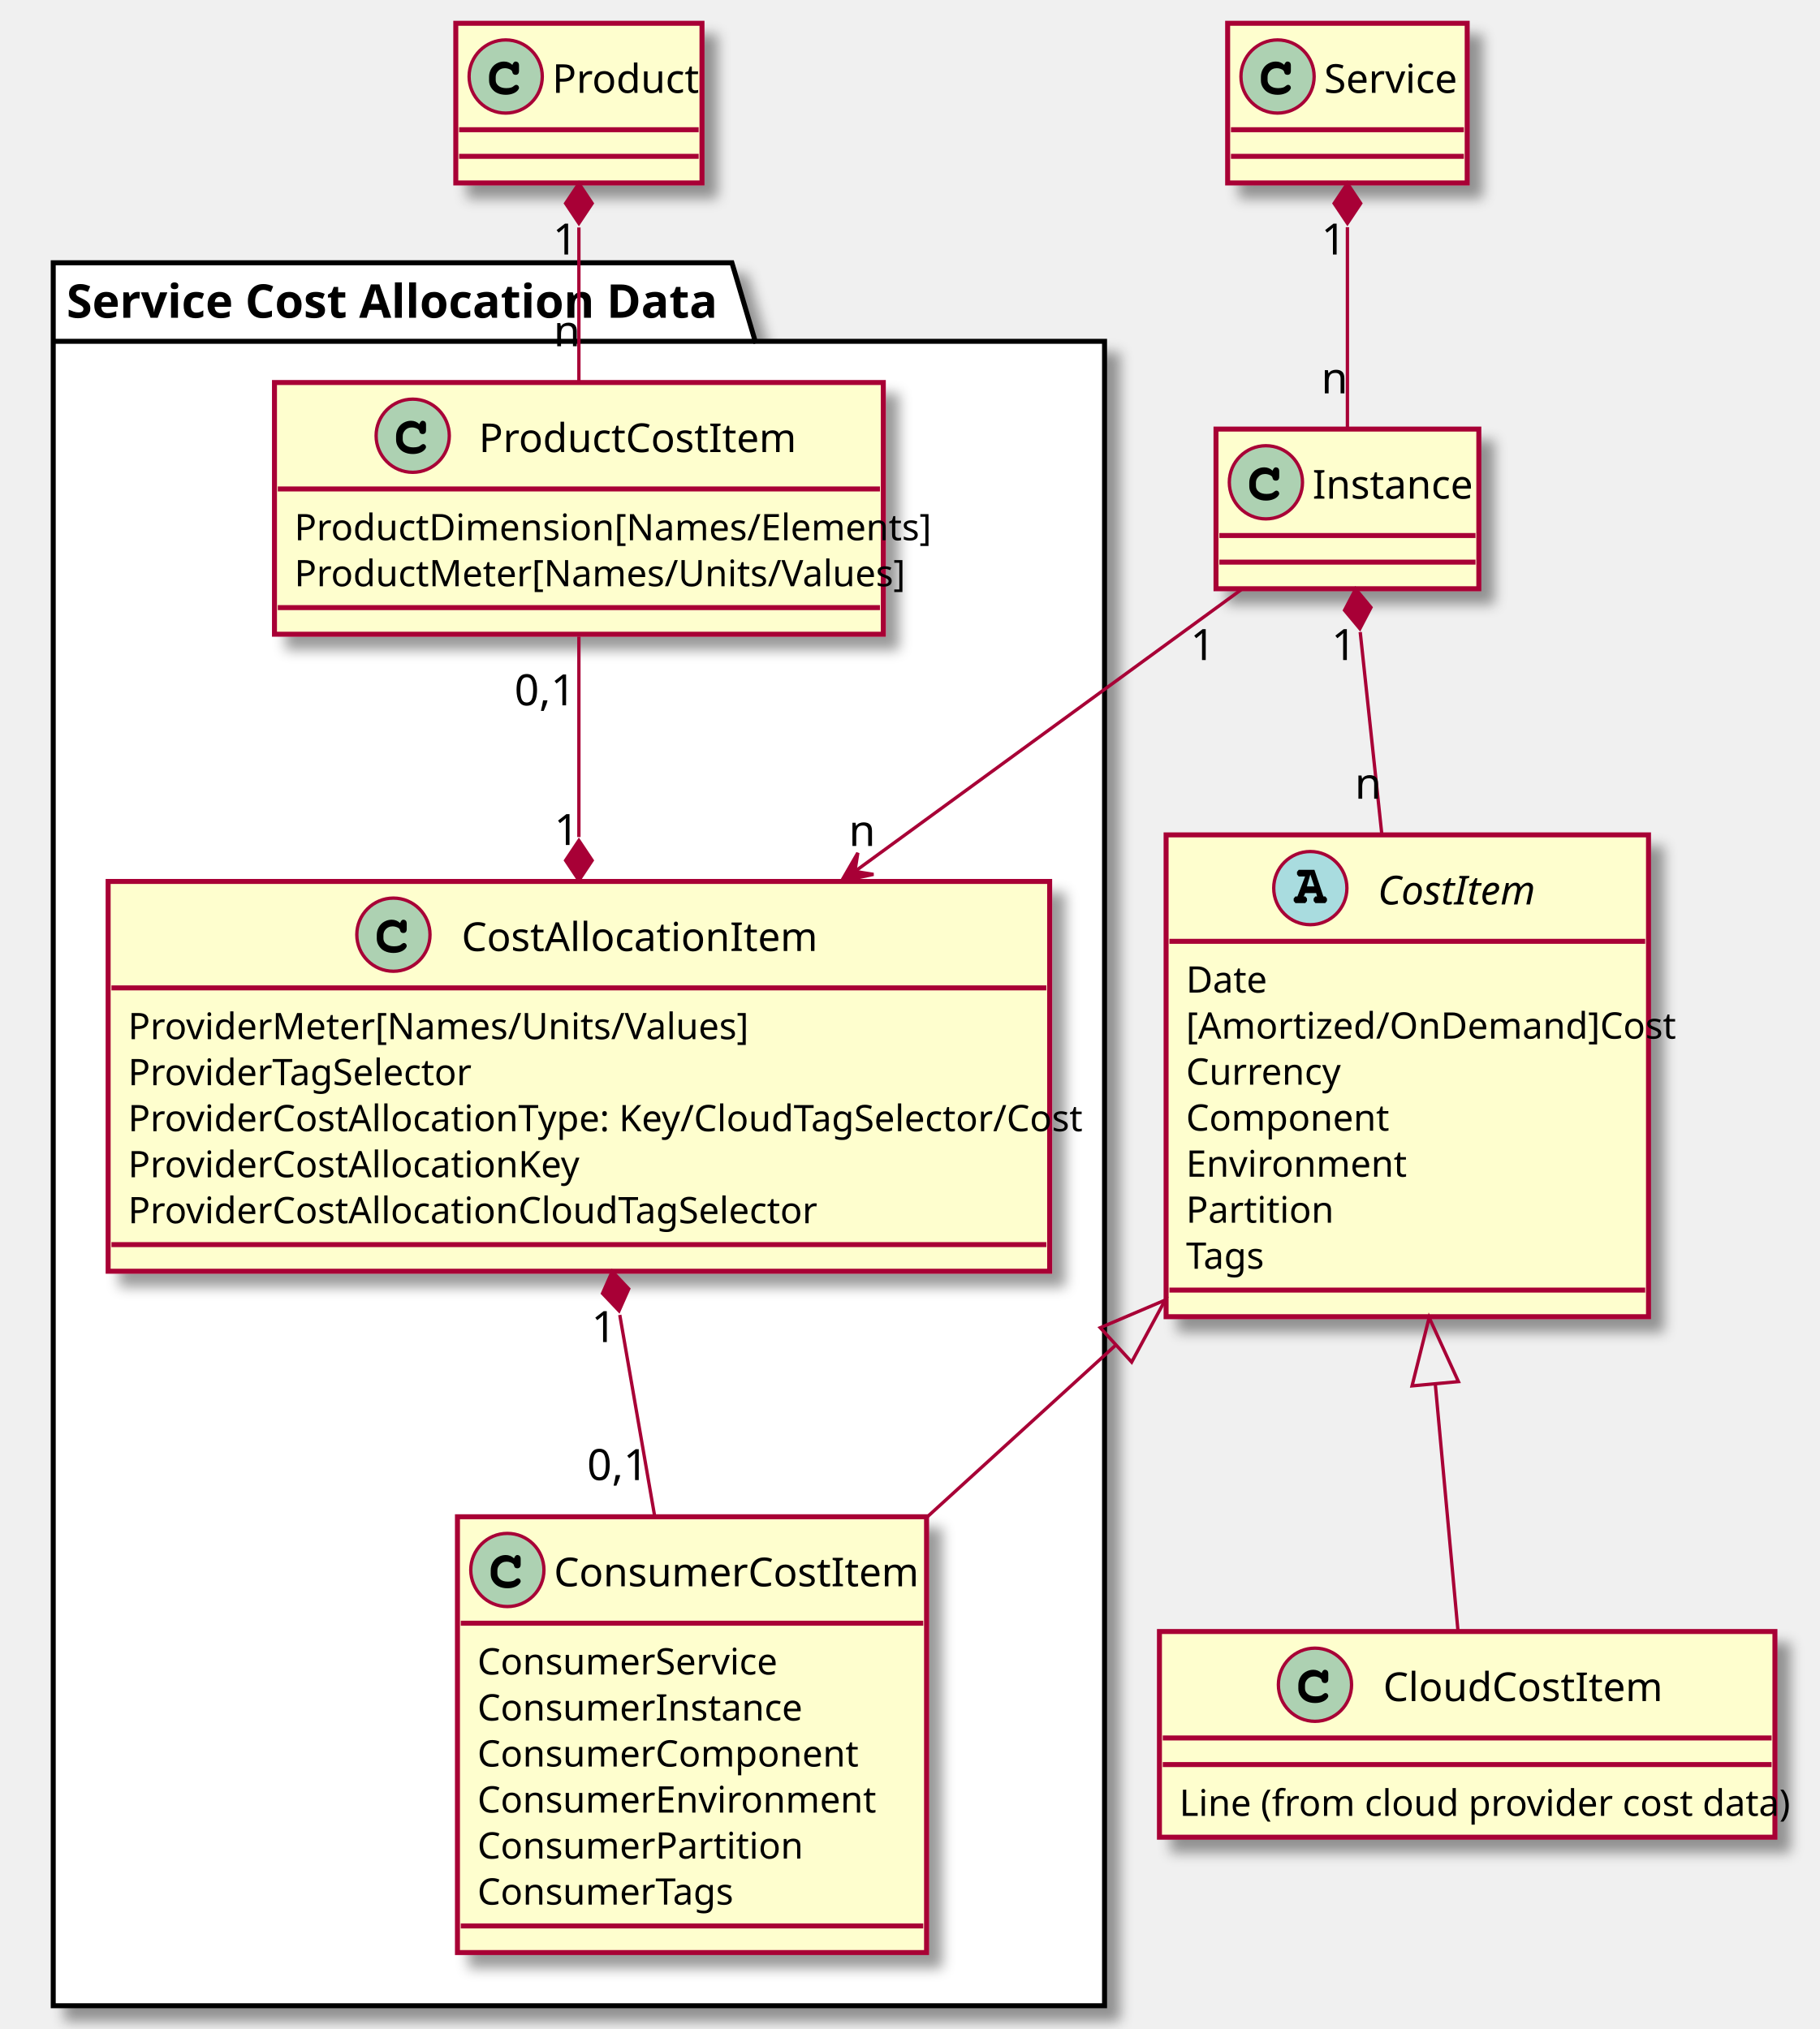
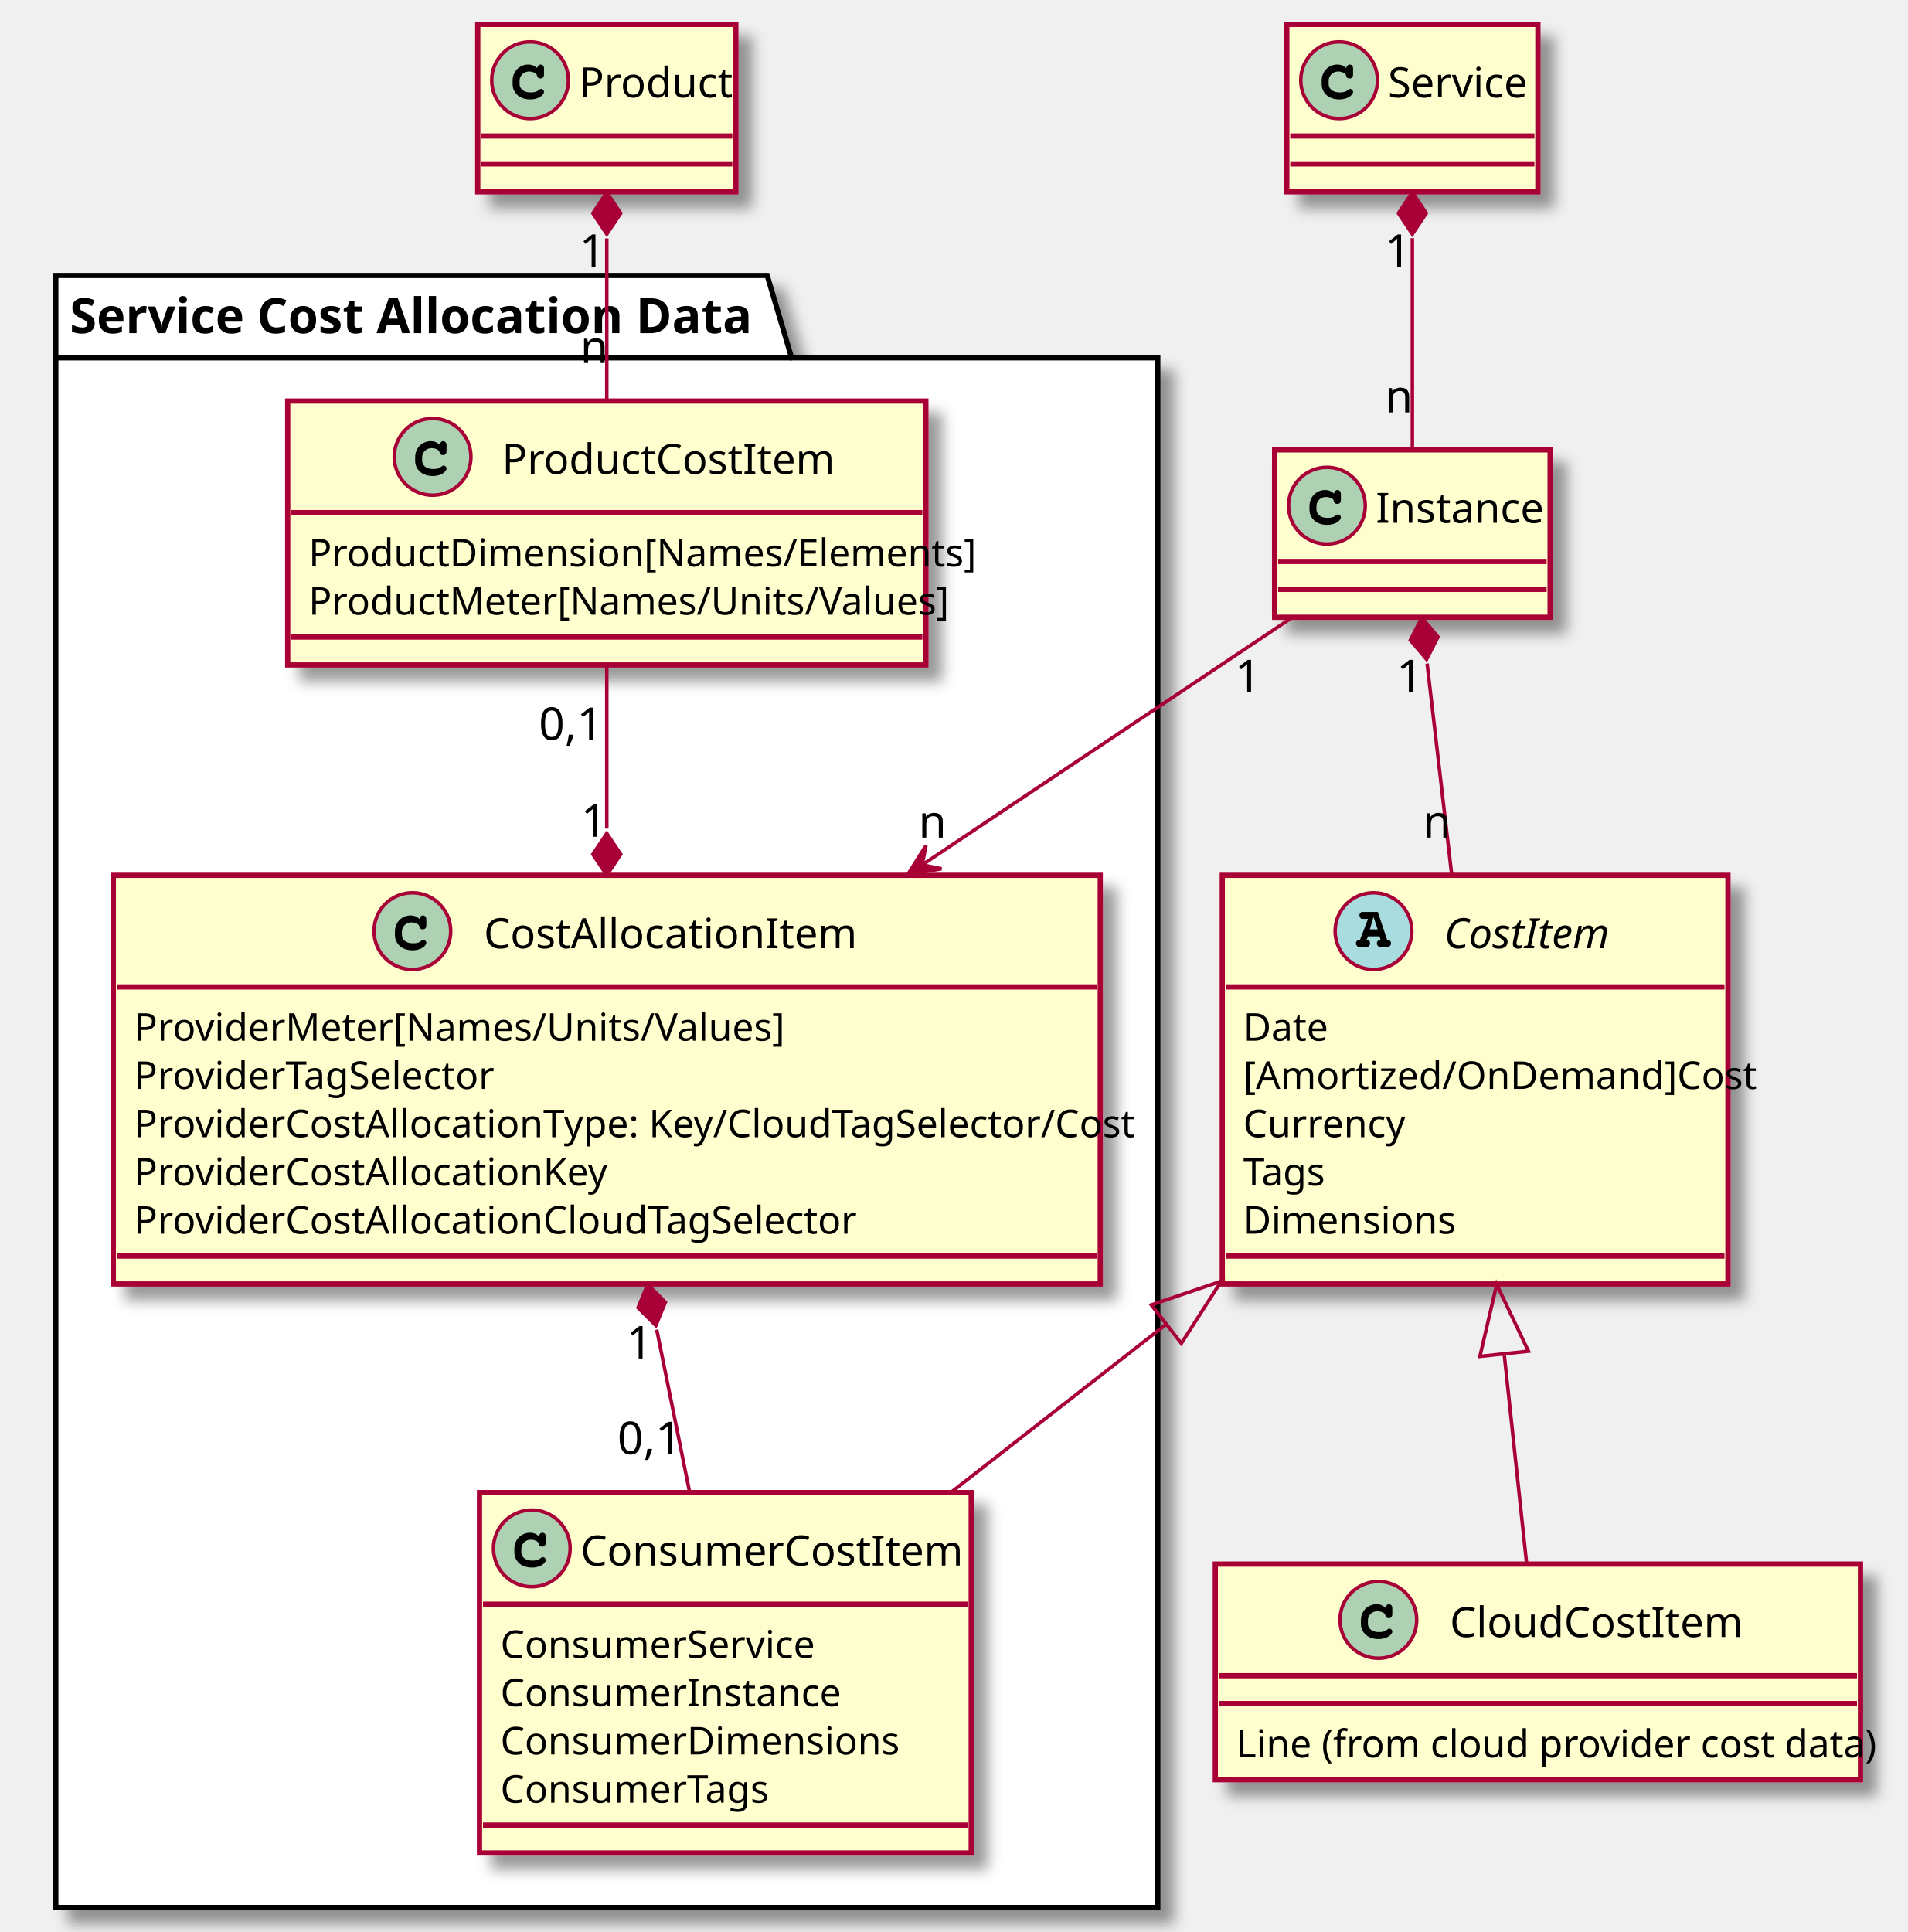
- <svg xmlns="http://www.w3.org/2000/svg" contentScriptType="application/ecmascript" contentStyleType="text/css" height="610px" preserveAspectRatio="none" style="width:547px;height:610px;background:#FFFFFF;" version="1.1" viewBox="0 0 547 610" width="547px" zoomAndPan="magnify">
+ <svg xmlns="http://www.w3.org/2000/svg" contentScriptType="application/ecmascript" contentStyleType="text/css" height="554px" preserveAspectRatio="none" style="width:547px;height:554px;background:#FFFFFF;" version="1.1" viewBox="0 0 547 554" width="547px" zoomAndPan="magnify">
  <defs>
-     <filter height="300%" id="fxy5kkqqsil90" width="300%" x="-1" y="-1">
+     <filter height="300%" id="f1j2x7npuapg6y" width="300%" x="-1" y="-1">
      <feGaussianBlur result="blurOut" stdDeviation="2.0" />
      <feColorMatrix in="blurOut" result="blurOut2" type="matrix" values="0 0 0 0 0 0 0 0 0 0 0 0 0 0 0 0 0 0 .4 0" />
      <feOffset dx="4.0" dy="4.0" in="blurOut2" result="blurOut3" />
      <feBlend in="SourceGraphic" in2="blurOut3" mode="normal" />
    </filter>
  </defs>
  <g>
-     <polygon fill="#FFFFFF" filter="url(#fxy5kkqqsil90)" points="16,79,220,79,227,102.609,332,102.609,332,603,16,603,16,79" style="stroke:#000000;stroke-width:1.5;" />
+     <polygon fill="#FFFFFF" filter="url(#f1j2x7npuapg6y)" points="16,79,220,79,227,102.609,332,102.609,332,547,16,547,16,79" style="stroke:#000000;stroke-width:1.5;" />
    <line style="stroke:#000000;stroke-width:1.5;" x1="16" x2="227" y1="102.609" y2="102.609" />
    <text fill="#000000" font-family="sans-serif" font-size="14" font-weight="bold" lengthAdjust="spacing" textLength="198" x="20" y="95.533">Service Cost Allocation Data</text>
-     <rect codeLine="22" fill="#FEFECE" filter="url(#fxy5kkqqsil90)" height="117.18" id="CostAllocationItem" style="stroke:#A80036;stroke-width:1.5;" width="283" x="32.5" y="265" />
-     <ellipse cx="118.25" cy="281" fill="#ADD1B2" rx="11" ry="11" style="stroke:#A80036;stroke-width:1.0;" />
-     <path d="M120.25,277.5 Q120.453,277 120.688,276.75 Q120.922,276.5 121.188,276.5 Q121.656,276.5 121.953,276.781 Q122.25,277.062 122.25,277.719 L122.25,279.281 Q122.25,279.938 121.969,280.219 Q121.688,280.5 121.25,280.5 Q120.859,280.5 120.609,280.328 Q120.359,280.156 120.25,279.703 Q120.203,279.391 120.031,279.219 Q119.719,278.891 119.156,278.703 Q118.594,278.5 118.031,278.5 Q117.328,278.5 116.734,278.781 Q116.156,279.062 115.703,279.688 Q115.25,280.312 115.25,281.172 L115.25,282.094 Q115.25,283.125 116.094,283.812 Q116.938,284.5 118.438,284.5 Q119.328,284.5 119.953,284.297 Q120.312,284.188 120.719,283.828 Q120.984,283.625 121.125,283.562 Q121.266,283.5 121.438,283.5 Q121.766,283.5 122,283.766 Q122.25,284.016 122.25,284.375 Q122.25,284.719 121.906,285.125 Q121.406,285.719 120.609,286.047 Q119.562,286.5 118.281,286.5 Q116.781,286.5 115.578,285.906 Q114.609,285.438 113.922,284.422 Q113.25,283.406 113.25,282.203 L113.25,281.109 Q113.25,279.859 113.844,278.766 Q114.453,277.672 115.5,277.094 Q116.562,276.5 117.75,276.5 Q118.469,276.5 119.094,276.75 Q119.719,277 120.25,277.5 Z " fill="#000000" />
-     <text fill="#000000" font-family="sans-serif" font-size="12" lengthAdjust="spacing" textLength="103" x="138.75" y="285.91">CostAllocationItem</text>
-     <line style="stroke:#A80036;stroke-width:1.5;" x1="33.5" x2="314.5" y1="297" y2="297" />
-     <text fill="#000000" font-family="sans-serif" font-size="11" lengthAdjust="spacing" textLength="170" x="38.5" y="312.419">ProviderMeter[Names/Units/Values]</text>
-     <text fill="#000000" font-family="sans-serif" font-size="11" lengthAdjust="spacing" textLength="98" x="38.5" y="326.255">ProviderTagSelector</text>
-     <text fill="#000000" font-family="sans-serif" font-size="11" lengthAdjust="spacing" textLength="271" x="38.5" y="340.091">ProviderCostAllocationType: Key/CloudTagSelector/Cost</text>
-     <text fill="#000000" font-family="sans-serif" font-size="11" lengthAdjust="spacing" textLength="128" x="38.5" y="353.927">ProviderCostAllocationKey</text>
-     <text fill="#000000" font-family="sans-serif" font-size="11" lengthAdjust="spacing" textLength="194" x="38.5" y="367.763">ProviderCostAllocationCloudTagSelector</text>
-     <line style="stroke:#A80036;stroke-width:1.5;" x1="33.5" x2="314.5" y1="374.18" y2="374.18" />
-     <rect codeLine="30" fill="#FEFECE" filter="url(#fxy5kkqqsil90)" height="75.672" id="ProductCostItem" style="stroke:#A80036;stroke-width:1.5;" width="183" x="82.5" y="115" />
+     <rect codeLine="20" fill="#FEFECE" filter="url(#f1j2x7npuapg6y)" height="117.18" id="CostAllocationItem" style="stroke:#A80036;stroke-width:1.5;" width="283" x="32.5" y="251" />
+     <ellipse cx="118.25" cy="267" fill="#ADD1B2" rx="11" ry="11" style="stroke:#A80036;stroke-width:1.0;" />
+     <path d="M120.25,263.5 Q120.453,263 120.688,262.75 Q120.922,262.5 121.188,262.5 Q121.656,262.5 121.953,262.781 Q122.25,263.062 122.25,263.719 L122.25,265.281 Q122.25,265.938 121.969,266.219 Q121.688,266.5 121.25,266.5 Q120.859,266.5 120.609,266.328 Q120.359,266.156 120.25,265.703 Q120.203,265.391 120.031,265.219 Q119.719,264.891 119.156,264.703 Q118.594,264.5 118.031,264.5 Q117.328,264.5 116.734,264.781 Q116.156,265.062 115.703,265.688 Q115.25,266.312 115.25,267.172 L115.25,268.094 Q115.25,269.125 116.094,269.812 Q116.938,270.5 118.438,270.5 Q119.328,270.5 119.953,270.297 Q120.312,270.188 120.719,269.828 Q120.984,269.625 121.125,269.562 Q121.266,269.5 121.438,269.5 Q121.766,269.5 122,269.766 Q122.25,270.016 122.25,270.375 Q122.25,270.719 121.906,271.125 Q121.406,271.719 120.609,272.047 Q119.562,272.5 118.281,272.5 Q116.781,272.5 115.578,271.906 Q114.609,271.438 113.922,270.422 Q113.25,269.406 113.25,268.203 L113.25,267.109 Q113.25,265.859 113.844,264.766 Q114.453,263.672 115.5,263.094 Q116.562,262.5 117.75,262.5 Q118.469,262.5 119.094,262.75 Q119.719,263 120.25,263.5 Z " fill="#000000" />
+     <text fill="#000000" font-family="sans-serif" font-size="12" lengthAdjust="spacing" textLength="103" x="138.75" y="271.91">CostAllocationItem</text>
+     <line style="stroke:#A80036;stroke-width:1.5;" x1="33.5" x2="314.5" y1="283" y2="283" />
+     <text fill="#000000" font-family="sans-serif" font-size="11" lengthAdjust="spacing" textLength="170" x="38.5" y="298.419">ProviderMeter[Names/Units/Values]</text>
+     <text fill="#000000" font-family="sans-serif" font-size="11" lengthAdjust="spacing" textLength="98" x="38.5" y="312.255">ProviderTagSelector</text>
+     <text fill="#000000" font-family="sans-serif" font-size="11" lengthAdjust="spacing" textLength="271" x="38.5" y="326.091">ProviderCostAllocationType: Key/CloudTagSelector/Cost</text>
+     <text fill="#000000" font-family="sans-serif" font-size="11" lengthAdjust="spacing" textLength="128" x="38.5" y="339.927">ProviderCostAllocationKey</text>
+     <text fill="#000000" font-family="sans-serif" font-size="11" lengthAdjust="spacing" textLength="194" x="38.5" y="353.763">ProviderCostAllocationCloudTagSelector</text>
+     <line style="stroke:#A80036;stroke-width:1.5;" x1="33.5" x2="314.5" y1="360.18" y2="360.18" />
+     <rect codeLine="28" fill="#FEFECE" filter="url(#f1j2x7npuapg6y)" height="75.672" id="ProductCostItem" style="stroke:#A80036;stroke-width:1.5;" width="183" x="82.5" y="115" />
    <ellipse cx="124.05" cy="131" fill="#ADD1B2" rx="11" ry="11" style="stroke:#A80036;stroke-width:1.0;" />
    <path d="M126.05,127.5 Q126.253,127 126.487,126.75 Q126.722,126.5 126.987,126.5 Q127.456,126.5 127.753,126.781 Q128.05,127.062 128.05,127.719 L128.05,129.281 Q128.05,129.938 127.769,130.219 Q127.487,130.5 127.05,130.5 Q126.659,130.5 126.409,130.328 Q126.159,130.156 126.05,129.703 Q126.003,129.391 125.831,129.219 Q125.519,128.891 124.956,128.703 Q124.394,128.5 123.831,128.5 Q123.128,128.5 122.534,128.781 Q121.956,129.062 121.503,129.688 Q121.05,130.312 121.05,131.172 L121.05,132.094 Q121.05,133.125 121.894,133.812 Q122.737,134.5 124.237,134.5 Q125.128,134.5 125.753,134.297 Q126.112,134.188 126.519,133.828 Q126.784,133.625 126.925,133.562 Q127.066,133.5 127.237,133.5 Q127.566,133.5 127.8,133.766 Q128.05,134.016 128.05,134.375 Q128.05,134.719 127.706,135.125 Q127.206,135.719 126.409,136.047 Q125.362,136.5 124.081,136.5 Q122.581,136.5 121.378,135.906 Q120.409,135.438 119.722,134.422 Q119.05,133.406 119.05,132.203 L119.05,131.109 Q119.05,129.859 119.644,128.766 Q120.253,127.672 121.3,127.094 Q122.362,126.5 123.55,126.5 Q124.269,126.5 124.894,126.75 Q125.519,127 126.05,127.5 Z " fill="#000000" />
    <text fill="#000000" font-family="sans-serif" font-size="12" lengthAdjust="spacing" textLength="92" x="143.95" y="135.91">ProductCostItem</text>
    <line style="stroke:#A80036;stroke-width:1.5;" x1="83.5" x2="264.5" y1="147" y2="147" />
    <text fill="#000000" font-family="sans-serif" font-size="11" lengthAdjust="spacing" textLength="171" x="88.5" y="162.419">ProductDimension[Names/Elements]</text>
    <text fill="#000000" font-family="sans-serif" font-size="11" lengthAdjust="spacing" textLength="167" x="88.5" y="176.255">ProductMeter[Names/Units/Values]</text>
    <line style="stroke:#A80036;stroke-width:1.5;" x1="83.5" x2="264.5" y1="182.672" y2="182.672" />
-     <rect codeLine="35" fill="#FEFECE" filter="url(#fxy5kkqqsil90)" height="131.016" id="ConsumerCostItem" style="stroke:#A80036;stroke-width:1.5;" width="141" x="137.5" y="456" />
-     <ellipse cx="152.5" cy="472" fill="#ADD1B2" rx="11" ry="11" style="stroke:#A80036;stroke-width:1.0;" />
-     <path d="M154.5,468.5 Q154.703,468 154.938,467.75 Q155.172,467.5 155.438,467.5 Q155.906,467.5 156.203,467.781 Q156.5,468.062 156.5,468.719 L156.5,470.281 Q156.5,470.938 156.219,471.219 Q155.938,471.5 155.5,471.5 Q155.109,471.5 154.859,471.328 Q154.609,471.156 154.5,470.703 Q154.453,470.391 154.281,470.219 Q153.969,469.891 153.406,469.703 Q152.844,469.5 152.281,469.5 Q151.578,469.5 150.984,469.781 Q150.406,470.062 149.953,470.688 Q149.5,471.312 149.5,472.172 L149.5,473.094 Q149.5,474.125 150.344,474.812 Q151.188,475.5 152.688,475.5 Q153.578,475.5 154.203,475.297 Q154.562,475.188 154.969,474.828 Q155.234,474.625 155.375,474.562 Q155.516,474.5 155.688,474.5 Q156.016,474.5 156.25,474.766 Q156.5,475.016 156.5,475.375 Q156.5,475.719 156.156,476.125 Q155.656,476.719 154.859,477.047 Q153.812,477.5 152.531,477.5 Q151.031,477.5 149.828,476.906 Q148.859,476.438 148.172,475.422 Q147.5,474.406 147.5,473.203 L147.5,472.109 Q147.5,470.859 148.094,469.766 Q148.703,468.672 149.75,468.094 Q150.812,467.5 152,467.5 Q152.719,467.5 153.344,467.75 Q153.969,468 154.5,468.5 Z " fill="#000000" />
-     <text fill="#000000" font-family="sans-serif" font-size="12" lengthAdjust="spacing" textLength="109" x="166.5" y="476.91">ConsumerCostItem</text>
-     <line style="stroke:#A80036;stroke-width:1.5;" x1="138.5" x2="277.5" y1="488" y2="488" />
-     <text fill="#000000" font-family="sans-serif" font-size="11" lengthAdjust="spacing" textLength="86" x="143.5" y="503.419">ConsumerService</text>
-     <text fill="#000000" font-family="sans-serif" font-size="11" lengthAdjust="spacing" textLength="90" x="143.5" y="517.255">ConsumerInstance</text>
-     <text fill="#000000" font-family="sans-serif" font-size="11" lengthAdjust="spacing" textLength="103" x="143.5" y="531.091">ConsumerComponent</text>
-     <text fill="#000000" font-family="sans-serif" font-size="11" lengthAdjust="spacing" textLength="108" x="143.5" y="544.927">ConsumerEnvironment</text>
-     <text fill="#000000" font-family="sans-serif" font-size="11" lengthAdjust="spacing" textLength="87" x="143.5" y="558.763">ConsumerPartition</text>
-     <text fill="#000000" font-family="sans-serif" font-size="11" lengthAdjust="spacing" textLength="73" x="143.5" y="572.599">ConsumerTags</text>
-     <line style="stroke:#A80036;stroke-width:1.5;" x1="138.5" x2="277.5" y1="579.016" y2="579.016" />
-     <rect codeLine="2" fill="#FEFECE" filter="url(#fxy5kkqqsil90)" height="48" id="Product" style="stroke:#A80036;stroke-width:1.5;" width="74" x="137" y="7" />
+     <rect codeLine="33" fill="#FEFECE" filter="url(#f1j2x7npuapg6y)" height="103.344" id="ConsumerCostItem" style="stroke:#A80036;stroke-width:1.5;" width="141" x="137.5" y="428" />
+     <ellipse cx="152.5" cy="444" fill="#ADD1B2" rx="11" ry="11" style="stroke:#A80036;stroke-width:1.0;" />
+     <path d="M154.5,440.5 Q154.703,440 154.938,439.75 Q155.172,439.5 155.438,439.5 Q155.906,439.5 156.203,439.781 Q156.5,440.062 156.5,440.719 L156.5,442.281 Q156.5,442.938 156.219,443.219 Q155.938,443.5 155.5,443.5 Q155.109,443.5 154.859,443.328 Q154.609,443.156 154.5,442.703 Q154.453,442.391 154.281,442.219 Q153.969,441.891 153.406,441.703 Q152.844,441.5 152.281,441.5 Q151.578,441.5 150.984,441.781 Q150.406,442.062 149.953,442.688 Q149.5,443.312 149.5,444.172 L149.5,445.094 Q149.5,446.125 150.344,446.812 Q151.188,447.5 152.688,447.5 Q153.578,447.5 154.203,447.297 Q154.562,447.188 154.969,446.828 Q155.234,446.625 155.375,446.562 Q155.516,446.5 155.688,446.5 Q156.016,446.5 156.25,446.766 Q156.5,447.016 156.5,447.375 Q156.5,447.719 156.156,448.125 Q155.656,448.719 154.859,449.047 Q153.812,449.5 152.531,449.5 Q151.031,449.5 149.828,448.906 Q148.859,448.438 148.172,447.422 Q147.5,446.406 147.5,445.203 L147.5,444.109 Q147.5,442.859 148.094,441.766 Q148.703,440.672 149.75,440.094 Q150.812,439.5 152,439.5 Q152.719,439.5 153.344,439.75 Q153.969,440 154.5,440.5 Z " fill="#000000" />
+     <text fill="#000000" font-family="sans-serif" font-size="12" lengthAdjust="spacing" textLength="109" x="166.5" y="448.91">ConsumerCostItem</text>
+     <line style="stroke:#A80036;stroke-width:1.5;" x1="138.5" x2="277.5" y1="460" y2="460" />
+     <text fill="#000000" font-family="sans-serif" font-size="11" lengthAdjust="spacing" textLength="86" x="143.5" y="475.419">ConsumerService</text>
+     <text fill="#000000" font-family="sans-serif" font-size="11" lengthAdjust="spacing" textLength="90" x="143.5" y="489.255">ConsumerInstance</text>
+     <text fill="#000000" font-family="sans-serif" font-size="11" lengthAdjust="spacing" textLength="104" x="143.5" y="503.091">ConsumerDimensions</text>
+     <text fill="#000000" font-family="sans-serif" font-size="11" lengthAdjust="spacing" textLength="73" x="143.5" y="516.927">ConsumerTags</text>
+     <line style="stroke:#A80036;stroke-width:1.5;" x1="138.5" x2="277.5" y1="523.344" y2="523.344" />
+     <rect codeLine="2" fill="#FEFECE" filter="url(#f1j2x7npuapg6y)" height="48" id="Product" style="stroke:#A80036;stroke-width:1.5;" width="74" x="137" y="7" />
    <ellipse cx="152" cy="23" fill="#ADD1B2" rx="11" ry="11" style="stroke:#A80036;stroke-width:1.0;" />
    <path d="M154,19.5 Q154.203,19 154.438,18.75 Q154.672,18.5 154.938,18.5 Q155.406,18.5 155.703,18.781 Q156,19.062 156,19.719 L156,21.281 Q156,21.938 155.719,22.219 Q155.438,22.5 155,22.5 Q154.609,22.5 154.359,22.328 Q154.109,22.156 154,21.703 Q153.953,21.391 153.781,21.219 Q153.469,20.891 152.906,20.703 Q152.344,20.5 151.781,20.5 Q151.078,20.5 150.484,20.781 Q149.906,21.062 149.453,21.688 Q149,22.312 149,23.172 L149,24.094 Q149,25.125 149.844,25.812 Q150.688,26.5 152.188,26.5 Q153.078,26.5 153.703,26.297 Q154.062,26.188 154.469,25.828 Q154.734,25.625 154.875,25.562 Q155.016,25.5 155.188,25.5 Q155.516,25.5 155.75,25.766 Q156,26.016 156,26.375 Q156,26.719 155.656,27.125 Q155.156,27.719 154.359,28.047 Q153.312,28.5 152.031,28.5 Q150.531,28.5 149.328,27.906 Q148.359,27.438 147.672,26.422 Q147,25.406 147,24.203 L147,23.109 Q147,21.859 147.594,20.766 Q148.203,19.672 149.25,19.094 Q150.312,18.5 151.5,18.5 Q152.219,18.5 152.844,18.75 Q153.469,19 154,19.5 Z " fill="#000000" />
    <text fill="#000000" font-family="sans-serif" font-size="12" lengthAdjust="spacing" textLength="42" x="166" y="27.91">Product</text>
    <line style="stroke:#A80036;stroke-width:1.5;" x1="138" x2="210" y1="39" y2="39" />
    <line style="stroke:#A80036;stroke-width:1.5;" x1="138" x2="210" y1="47" y2="47" />
-     <rect codeLine="4" fill="#FEFECE" filter="url(#fxy5kkqqsil90)" height="48" id="Service" style="stroke:#A80036;stroke-width:1.5;" width="72" x="369" y="7" />
+     <rect codeLine="4" fill="#FEFECE" filter="url(#f1j2x7npuapg6y)" height="48" id="Service" style="stroke:#A80036;stroke-width:1.5;" width="72" x="369" y="7" />
    <ellipse cx="384" cy="23" fill="#ADD1B2" rx="11" ry="11" style="stroke:#A80036;stroke-width:1.0;" />
    <path d="M386,19.5 Q386.203,19 386.438,18.75 Q386.672,18.5 386.938,18.5 Q387.406,18.5 387.703,18.781 Q388,19.062 388,19.719 L388,21.281 Q388,21.938 387.719,22.219 Q387.438,22.5 387,22.5 Q386.609,22.5 386.359,22.328 Q386.109,22.156 386,21.703 Q385.953,21.391 385.781,21.219 Q385.469,20.891 384.906,20.703 Q384.344,20.5 383.781,20.5 Q383.078,20.5 382.484,20.781 Q381.906,21.062 381.453,21.688 Q381,22.312 381,23.172 L381,24.094 Q381,25.125 381.844,25.812 Q382.688,26.5 384.188,26.5 Q385.078,26.5 385.703,26.297 Q386.062,26.188 386.469,25.828 Q386.734,25.625 386.875,25.562 Q387.016,25.5 387.188,25.5 Q387.516,25.5 387.75,25.766 Q388,26.016 388,26.375 Q388,26.719 387.656,27.125 Q387.156,27.719 386.359,28.047 Q385.312,28.5 384.031,28.5 Q382.531,28.5 381.328,27.906 Q380.359,27.438 379.672,26.422 Q379,25.406 379,24.203 L379,23.109 Q379,21.859 379.594,20.766 Q380.203,19.672 381.25,19.094 Q382.312,18.5 383.5,18.5 Q384.219,18.5 384.844,18.75 Q385.469,19 386,19.5 Z " fill="#000000" />
    <text fill="#000000" font-family="sans-serif" font-size="12" lengthAdjust="spacing" textLength="40" x="398" y="27.91">Service</text>
    <line style="stroke:#A80036;stroke-width:1.5;" x1="370" x2="440" y1="39" y2="39" />
    <line style="stroke:#A80036;stroke-width:1.5;" x1="370" x2="440" y1="47" y2="47" />
-     <rect codeLine="6" fill="#FEFECE" filter="url(#fxy5kkqqsil90)" height="48" id="Instance" style="stroke:#A80036;stroke-width:1.5;" width="79" x="365.5" y="129" />
+     <rect codeLine="6" fill="#FEFECE" filter="url(#f1j2x7npuapg6y)" height="48" id="Instance" style="stroke:#A80036;stroke-width:1.5;" width="79" x="365.5" y="129" />
    <ellipse cx="380.5" cy="145" fill="#ADD1B2" rx="11" ry="11" style="stroke:#A80036;stroke-width:1.0;" />
    <path d="M382.5,141.5 Q382.703,141 382.938,140.75 Q383.172,140.5 383.438,140.5 Q383.906,140.5 384.203,140.781 Q384.5,141.062 384.5,141.719 L384.5,143.281 Q384.5,143.938 384.219,144.219 Q383.938,144.5 383.5,144.5 Q383.109,144.5 382.859,144.328 Q382.609,144.156 382.5,143.703 Q382.453,143.391 382.281,143.219 Q381.969,142.891 381.406,142.703 Q380.844,142.5 380.281,142.5 Q379.578,142.5 378.984,142.781 Q378.406,143.062 377.953,143.688 Q377.5,144.312 377.5,145.172 L377.5,146.094 Q377.5,147.125 378.344,147.812 Q379.188,148.5 380.688,148.5 Q381.578,148.5 382.203,148.297 Q382.562,148.188 382.969,147.828 Q383.234,147.625 383.375,147.562 Q383.516,147.5 383.688,147.5 Q384.016,147.5 384.25,147.766 Q384.5,148.016 384.5,148.375 Q384.5,148.719 384.156,149.125 Q383.656,149.719 382.859,150.047 Q381.812,150.5 380.531,150.5 Q379.031,150.5 377.828,149.906 Q376.859,149.438 376.172,148.422 Q375.5,147.406 375.5,146.203 L375.5,145.109 Q375.5,143.859 376.094,142.766 Q376.703,141.672 377.75,141.094 Q378.812,140.5 380,140.5 Q380.719,140.5 381.344,140.75 Q381.969,141 382.5,141.5 Z " fill="#000000" />
    <text fill="#000000" font-family="sans-serif" font-size="12" lengthAdjust="spacing" textLength="47" x="394.5" y="149.91">Instance</text>
    <line style="stroke:#A80036;stroke-width:1.5;" x1="366.5" x2="443.5" y1="161" y2="161" />
    <line style="stroke:#A80036;stroke-width:1.5;" x1="366.5" x2="443.5" y1="169" y2="169" />
-     <rect codeLine="9" fill="#FEFECE" filter="url(#fxy5kkqqsil90)" height="144.852" id="CostItem" style="stroke:#A80036;stroke-width:1.5;" width="145" x="350.5" y="251" />
+     <rect codeLine="9" fill="#FEFECE" filter="url(#f1j2x7npuapg6y)" height="117.18" id="CostItem" style="stroke:#A80036;stroke-width:1.5;" width="145" x="350.5" y="251" />
    <ellipse cx="393.85" cy="267" fill="#A9DCDF" rx="11" ry="11" style="stroke:#A80036;stroke-width:1.0;" />
    <path d="M395.6,268.5 L392.303,268.5 L391.866,269.5 L391.866,269.5 L392.334,269.5 L392.85,270.125 L392.85,270.5 L392.85,270.875 L392.334,271.5 L391.866,271.5 L389.975,271.5 L389.366,271.5 L388.85,270.875 L388.85,270.5 L388.85,270.125 L389.366,269.5 L389.975,269.5 L392.288,263.5 L391.413,263.5 L390.366,263.5 L389.85,262.875 L389.85,262.5 L389.85,262.125 L390.366,261.5 L391.413,261.5 L395.084,261.5 L397.772,269.5 L398.334,269.5 L398.334,269.5 L398.85,270.125 L398.85,270.5 L398.85,270.875 L398.334,271.5 L397.772,271.5 L395.881,271.5 L395.366,271.5 L394.85,270.875 L394.85,270.5 L394.85,270.125 L395.366,269.5 L395.881,269.5 L395.881,269.5 L395.6,268.5 Z M395.053,266.5 L393.85,262.922 L392.819,266.5 L395.053,266.5 Z " fill="#000000" />
    <text fill="#000000" font-family="sans-serif" font-size="12" font-style="italic" lengthAdjust="spacing" textLength="50" x="414.15" y="271.91">CostItem</text>
    <line style="stroke:#A80036;stroke-width:1.5;" x1="351.5" x2="494.5" y1="283" y2="283" />
    <text fill="#000000" font-family="sans-serif" font-size="11" lengthAdjust="spacing" textLength="22" x="356.5" y="298.419">Date</text>
    <text fill="#000000" font-family="sans-serif" font-size="11" lengthAdjust="spacing" textLength="133" x="356.5" y="312.255">[Amortized/OnDemand]Cost</text>
    <text fill="#000000" font-family="sans-serif" font-size="11" lengthAdjust="spacing" textLength="45" x="356.5" y="326.091">Currency</text>
-     <text fill="#000000" font-family="sans-serif" font-size="11" lengthAdjust="spacing" textLength="54" x="356.5" y="339.927">Component</text>
-     <text fill="#000000" font-family="sans-serif" font-size="11" lengthAdjust="spacing" textLength="59" x="356.5" y="353.763">Environment</text>
-     <text fill="#000000" font-family="sans-serif" font-size="11" lengthAdjust="spacing" textLength="38" x="356.5" y="367.599">Partition</text>
-     <text fill="#000000" font-family="sans-serif" font-size="11" lengthAdjust="spacing" textLength="24" x="356.5" y="381.435">Tags</text>
-     <line style="stroke:#A80036;stroke-width:1.5;" x1="351.5" x2="494.5" y1="387.852" y2="387.852" />
-     <rect codeLine="52" fill="#FEFECE" filter="url(#fxy5kkqqsil90)" height="61.836" id="CloudCostItem" style="stroke:#A80036;stroke-width:1.5;" width="185" x="348.5" y="490.5" />
-     <ellipse cx="395.25" cy="506.5" fill="#ADD1B2" rx="11" ry="11" style="stroke:#A80036;stroke-width:1.0;" />
-     <path d="M397.25,503 Q397.453,502.5 397.688,502.25 Q397.922,502 398.188,502 Q398.656,502 398.953,502.281 Q399.25,502.562 399.25,503.219 L399.25,504.781 Q399.25,505.438 398.969,505.719 Q398.688,506 398.25,506 Q397.859,506 397.609,505.828 Q397.359,505.656 397.25,505.203 Q397.203,504.891 397.031,504.719 Q396.719,504.391 396.156,504.203 Q395.594,504 395.031,504 Q394.328,504 393.734,504.281 Q393.156,504.562 392.703,505.188 Q392.25,505.812 392.25,506.672 L392.25,507.594 Q392.25,508.625 393.094,509.312 Q393.938,510 395.438,510 Q396.328,510 396.953,509.797 Q397.312,509.688 397.719,509.328 Q397.984,509.125 398.125,509.062 Q398.266,509 398.438,509 Q398.766,509 399,509.266 Q399.25,509.516 399.25,509.875 Q399.25,510.219 398.906,510.625 Q398.406,511.219 397.609,511.547 Q396.562,512 395.281,512 Q393.781,512 392.578,511.406 Q391.609,510.938 390.922,509.922 Q390.25,508.906 390.25,507.703 L390.25,506.609 Q390.25,505.359 390.844,504.266 Q391.453,503.172 392.5,502.594 Q393.562,502 394.75,502 Q395.469,502 396.094,502.25 Q396.719,502.5 397.25,503 Z " fill="#000000" />
-     <text fill="#000000" font-family="sans-serif" font-size="12" lengthAdjust="spacing" textLength="83" x="415.75" y="511.41">CloudCostItem</text>
-     <line style="stroke:#A80036;stroke-width:1.5;" x1="349.5" x2="532.5" y1="522.5" y2="522.5" />
-     <line style="stroke:#A80036;stroke-width:1.5;" x1="349.5" x2="532.5" y1="530.5" y2="530.5" />
-     <text fill="#000000" font-family="sans-serif" font-size="11" lengthAdjust="spacing" textLength="173" x="354.5" y="545.919">Line (from cloud provider cost data)</text>
+     <text fill="#000000" font-family="sans-serif" font-size="11" lengthAdjust="spacing" textLength="24" x="356.5" y="339.927">Tags</text>
+     <text fill="#000000" font-family="sans-serif" font-size="11" lengthAdjust="spacing" textLength="55" x="356.5" y="353.763">Dimensions</text>
+     <line style="stroke:#A80036;stroke-width:1.5;" x1="351.5" x2="494.5" y1="360.18" y2="360.18" />
+     <rect codeLine="48" fill="#FEFECE" filter="url(#f1j2x7npuapg6y)" height="61.836" id="CloudCostItem" style="stroke:#A80036;stroke-width:1.5;" width="185" x="348.5" y="448.5" />
+     <ellipse cx="395.25" cy="464.5" fill="#ADD1B2" rx="11" ry="11" style="stroke:#A80036;stroke-width:1.0;" />
+     <path d="M397.25,461 Q397.453,460.5 397.688,460.25 Q397.922,460 398.188,460 Q398.656,460 398.953,460.281 Q399.25,460.562 399.25,461.219 L399.25,462.781 Q399.25,463.438 398.969,463.719 Q398.688,464 398.25,464 Q397.859,464 397.609,463.828 Q397.359,463.656 397.25,463.203 Q397.203,462.891 397.031,462.719 Q396.719,462.391 396.156,462.203 Q395.594,462 395.031,462 Q394.328,462 393.734,462.281 Q393.156,462.562 392.703,463.188 Q392.25,463.812 392.25,464.672 L392.25,465.594 Q392.25,466.625 393.094,467.312 Q393.938,468 395.438,468 Q396.328,468 396.953,467.797 Q397.312,467.688 397.719,467.328 Q397.984,467.125 398.125,467.062 Q398.266,467 398.438,467 Q398.766,467 399,467.266 Q399.25,467.516 399.25,467.875 Q399.25,468.219 398.906,468.625 Q398.406,469.219 397.609,469.547 Q396.562,470 395.281,470 Q393.781,470 392.578,469.406 Q391.609,468.938 390.922,467.922 Q390.25,466.906 390.25,465.703 L390.25,464.609 Q390.25,463.359 390.844,462.266 Q391.453,461.172 392.5,460.594 Q393.562,460 394.75,460 Q395.469,460 396.094,460.25 Q396.719,460.5 397.25,461 Z " fill="#000000" />
+     <text fill="#000000" font-family="sans-serif" font-size="12" lengthAdjust="spacing" textLength="83" x="415.75" y="469.41">CloudCostItem</text>
+     <line style="stroke:#A80036;stroke-width:1.5;" x1="349.5" x2="532.5" y1="480.5" y2="480.5" />
+     <line style="stroke:#A80036;stroke-width:1.5;" x1="349.5" x2="532.5" y1="488.5" y2="488.5" />
+     <text fill="#000000" font-family="sans-serif" font-size="11" lengthAdjust="spacing" textLength="173" x="354.5" y="503.919">Line (from cloud provider cost data)</text>
    <path codeLine="7" d="M405,68.3 C405,88.01 405,111.77 405,128.93 " fill="none" id="Service-backto-Instance" style="stroke:#A80036;stroke-width:1.0;" />
    <polygon fill="#A80036" points="405,55.14,401,61.14,405,67.14,409,61.14,405,55.14" style="stroke:#A80036;stroke-width:1.0;" />
    <text fill="#000000" font-family="sans-serif" font-size="13" lengthAdjust="spacing" textLength="7" x="397.147" y="76.512">1</text>
    <text fill="#000000" font-family="sans-serif" font-size="13" lengthAdjust="spacing" textLength="7" x="397.103" y="118.252">n</text>
-     <path codeLine="18" d="M408.85,190.02 C410.75,207.79 413.11,229.89 415.35,250.91 " fill="none" id="Instance-backto-CostItem" style="stroke:#A80036;stroke-width:1.0;" />
-     <polygon fill="#A80036" points="407.47,177.08,404.132,183.472,408.749,189.012,412.087,182.619,407.47,177.08" style="stroke:#A80036;stroke-width:1.0;" />
-     <text fill="#000000" font-family="sans-serif" font-size="13" lengthAdjust="spacing" textLength="7" x="400.219" y="198.438">1</text>
-     <text fill="#000000" font-family="sans-serif" font-size="13" lengthAdjust="spacing" textLength="7" x="407.2" y="240.12">n</text>
-     <path codeLine="44" d="M373.36,177.08 C343.56,198.82 297.59,232.35 257.3,261.74 " fill="none" id="Instance-to-CostAllocationItem" style="stroke:#A80036;stroke-width:1.0;" />
-     <polygon fill="#A80036" points="252.92,264.93,262.55,262.867,256.962,261.987,257.842,256.399,252.92,264.93" style="stroke:#A80036;stroke-width:1.0;" />
-     <text fill="#000000" font-family="sans-serif" font-size="13" lengthAdjust="spacing" textLength="7" x="357.795" y="198.438">1</text>
-     <text fill="#000000" font-family="sans-serif" font-size="13" lengthAdjust="spacing" textLength="7" x="255.112" y="254.322">n</text>
-     <path codeLine="46" d="M335.29,404.46 C316.4,421.68 296.67,439.67 278.53,456.2 " fill="none" id="CostItem-backto-ConsumerCostItem" style="stroke:#A80036;stroke-width:1.0;" />
-     <polygon fill="none" points="330.71,399.16,350.21,390.86,340.15,409.5,330.71,399.16" style="stroke:#A80036;stroke-width:1.0;" />
-     <path codeLine="47" d="M186.29,395.32 C189.72,415.13 193.44,436.54 196.8,455.96 " fill="none" id="CostAllocationItem-backto-ConsumerCostItem" style="stroke:#A80036;stroke-width:1.0;" />
-     <polygon fill="#A80036" points="184.02,382.25,181.101,388.844,186.065,394.074,188.984,387.48,184.02,382.25" style="stroke:#A80036;stroke-width:1.0;" />
-     <text fill="#000000" font-family="sans-serif" font-size="13" lengthAdjust="spacing" textLength="7" x="177.774" y="403.473">1</text>
-     <text fill="#000000" font-family="sans-serif" font-size="13" lengthAdjust="spacing" textLength="18" x="176.464" y="444.971">0,1</text>
-     <path codeLine="49" d="M174,191.4 C174,209.14 174,230.94 174,251.64 " fill="none" id="ProductCostItem-to-CostAllocationItem" style="stroke:#A80036;stroke-width:1.0;" />
-     <polygon fill="#A80036" points="174,264.68,178,258.68,174,252.68,170,258.68,174,264.68" style="stroke:#A80036;stroke-width:1.0;" />
-     <text fill="#000000" font-family="sans-serif" font-size="13" lengthAdjust="spacing" textLength="18" x="154.622" y="212.052">0,1</text>
-     <text fill="#000000" font-family="sans-serif" font-size="13" lengthAdjust="spacing" textLength="7" x="166.573" y="254.042">1</text>
-     <path codeLine="50" d="M174,68.39 C174,83.07 174,100 174,114.77 " fill="none" id="Product-backto-ProductCostItem" style="stroke:#A80036;stroke-width:1.0;" />
+     <path codeLine="16" d="M409.23,190.28 C411.33,208.3 413.91,230.51 416.28,250.8 " fill="none" id="Instance-backto-CostItem" style="stroke:#A80036;stroke-width:1.0;" />
+     <polygon fill="#A80036" points="407.69,177.13,404.409,183.551,409.075,189.05,412.356,182.628,407.69,177.13" style="stroke:#A80036;stroke-width:1.0;" />
+     <text fill="#000000" font-family="sans-serif" font-size="13" lengthAdjust="spacing" textLength="7" x="400.493" y="198.5">1</text>
+     <text fill="#000000" font-family="sans-serif" font-size="13" lengthAdjust="spacing" textLength="7" x="408.034" y="240.177">n</text>
+     <path codeLine="40" d="M370.42,177.13 C342.48,195.82 301.85,222.99 264.78,247.78 " fill="none" id="Instance-to-CostAllocationItem" style="stroke:#A80036;stroke-width:1.0;" />
+     <polygon fill="#A80036" points="260.28,250.8,269.983,249.113,264.434,248.017,265.53,242.467,260.28,250.8" style="stroke:#A80036;stroke-width:1.0;" />
+     <text fill="#000000" font-family="sans-serif" font-size="13" lengthAdjust="spacing" textLength="7" x="354.138" y="198.5">1</text>
+     <text fill="#000000" font-family="sans-serif" font-size="13" lengthAdjust="spacing" textLength="7" x="263.369" y="240.177">n</text>
+     <path codeLine="42" d="M334.32,379.8 C313.7,395.9 292.14,412.75 272.78,427.88 " fill="none" id="CostItem-backto-ConsumerCostItem" style="stroke:#A80036;stroke-width:1.0;" />
+     <polygon fill="none" points="330.14,374.18,350.21,367.38,338.76,385.21,330.14,374.18" style="stroke:#A80036;stroke-width:1.0;" />
+     <path codeLine="43" d="M188.32,381.27 C191.49,396.93 194.79,413.21 197.75,427.87 " fill="none" id="CostAllocationItem-backto-ConsumerCostItem" style="stroke:#A80036;stroke-width:1.0;" />
+     <polygon fill="#A80036" points="185.7,368.32,182.966,374.993,188.074,380.083,190.808,373.41,185.7,368.32" style="stroke:#A80036;stroke-width:1.0;" />
+     <text fill="#000000" font-family="sans-serif" font-size="13" lengthAdjust="spacing" textLength="7" x="179.648" y="389.551">1</text>
+     <text fill="#000000" font-family="sans-serif" font-size="13" lengthAdjust="spacing" textLength="18" x="177.043" y="416.98">0,1</text>
+     <path codeLine="45" d="M174,191.01 C174,205.03 174,221.5 174,237.6 " fill="none" id="ProductCostItem-to-CostAllocationItem" style="stroke:#A80036;stroke-width:1.0;" />
+     <polygon fill="#A80036" points="174,250.97,178,244.97,174,238.97,170,244.97,174,250.97" style="stroke:#A80036;stroke-width:1.0;" />
+     <text fill="#000000" font-family="sans-serif" font-size="13" lengthAdjust="spacing" textLength="18" x="154.509" y="212.182">0,1</text>
+     <text fill="#000000" font-family="sans-serif" font-size="13" lengthAdjust="spacing" textLength="7" x="166.552" y="239.952">1</text>
+     <path codeLine="46" d="M174,68.39 C174,83.07 174,100 174,114.77 " fill="none" id="Product-backto-ProductCostItem" style="stroke:#A80036;stroke-width:1.0;" />
    <polygon fill="#A80036" points="174,55.14,170,61.14,174,67.14,178,61.14,174,55.14" style="stroke:#A80036;stroke-width:1.0;" />
    <text fill="#000000" font-family="sans-serif" font-size="13" lengthAdjust="spacing" textLength="7" x="166.147" y="76.512">1</text>
    <text fill="#000000" font-family="sans-serif" font-size="13" lengthAdjust="spacing" textLength="7" x="166.377" y="104.091">n</text>
-     <path codeLine="55" d="M431.43,416.27 C433.88,442.99 436.39,470.32 438.23,490.29 " fill="none" id="CostItem-backto-CloudCostItem" style="stroke:#A80036;stroke-width:1.0;" />
-     <polygon fill="none" points="424.43,416.65,429.57,396.09,438.37,415.37,424.43,416.65" style="stroke:#A80036;stroke-width:1.0;" />
+     <path codeLine="51" d="M431.35,388.42 C433.63,409.75 435.98,431.61 437.78,448.45 " fill="none" id="CostItem-backto-CloudCostItem" style="stroke:#A80036;stroke-width:1.0;" />
+     <polygon fill="none" points="424.37,388.95,429.19,368.32,438.29,387.46,424.37,388.95" style="stroke:#A80036;stroke-width:1.0;" />
  </g>
</svg>
